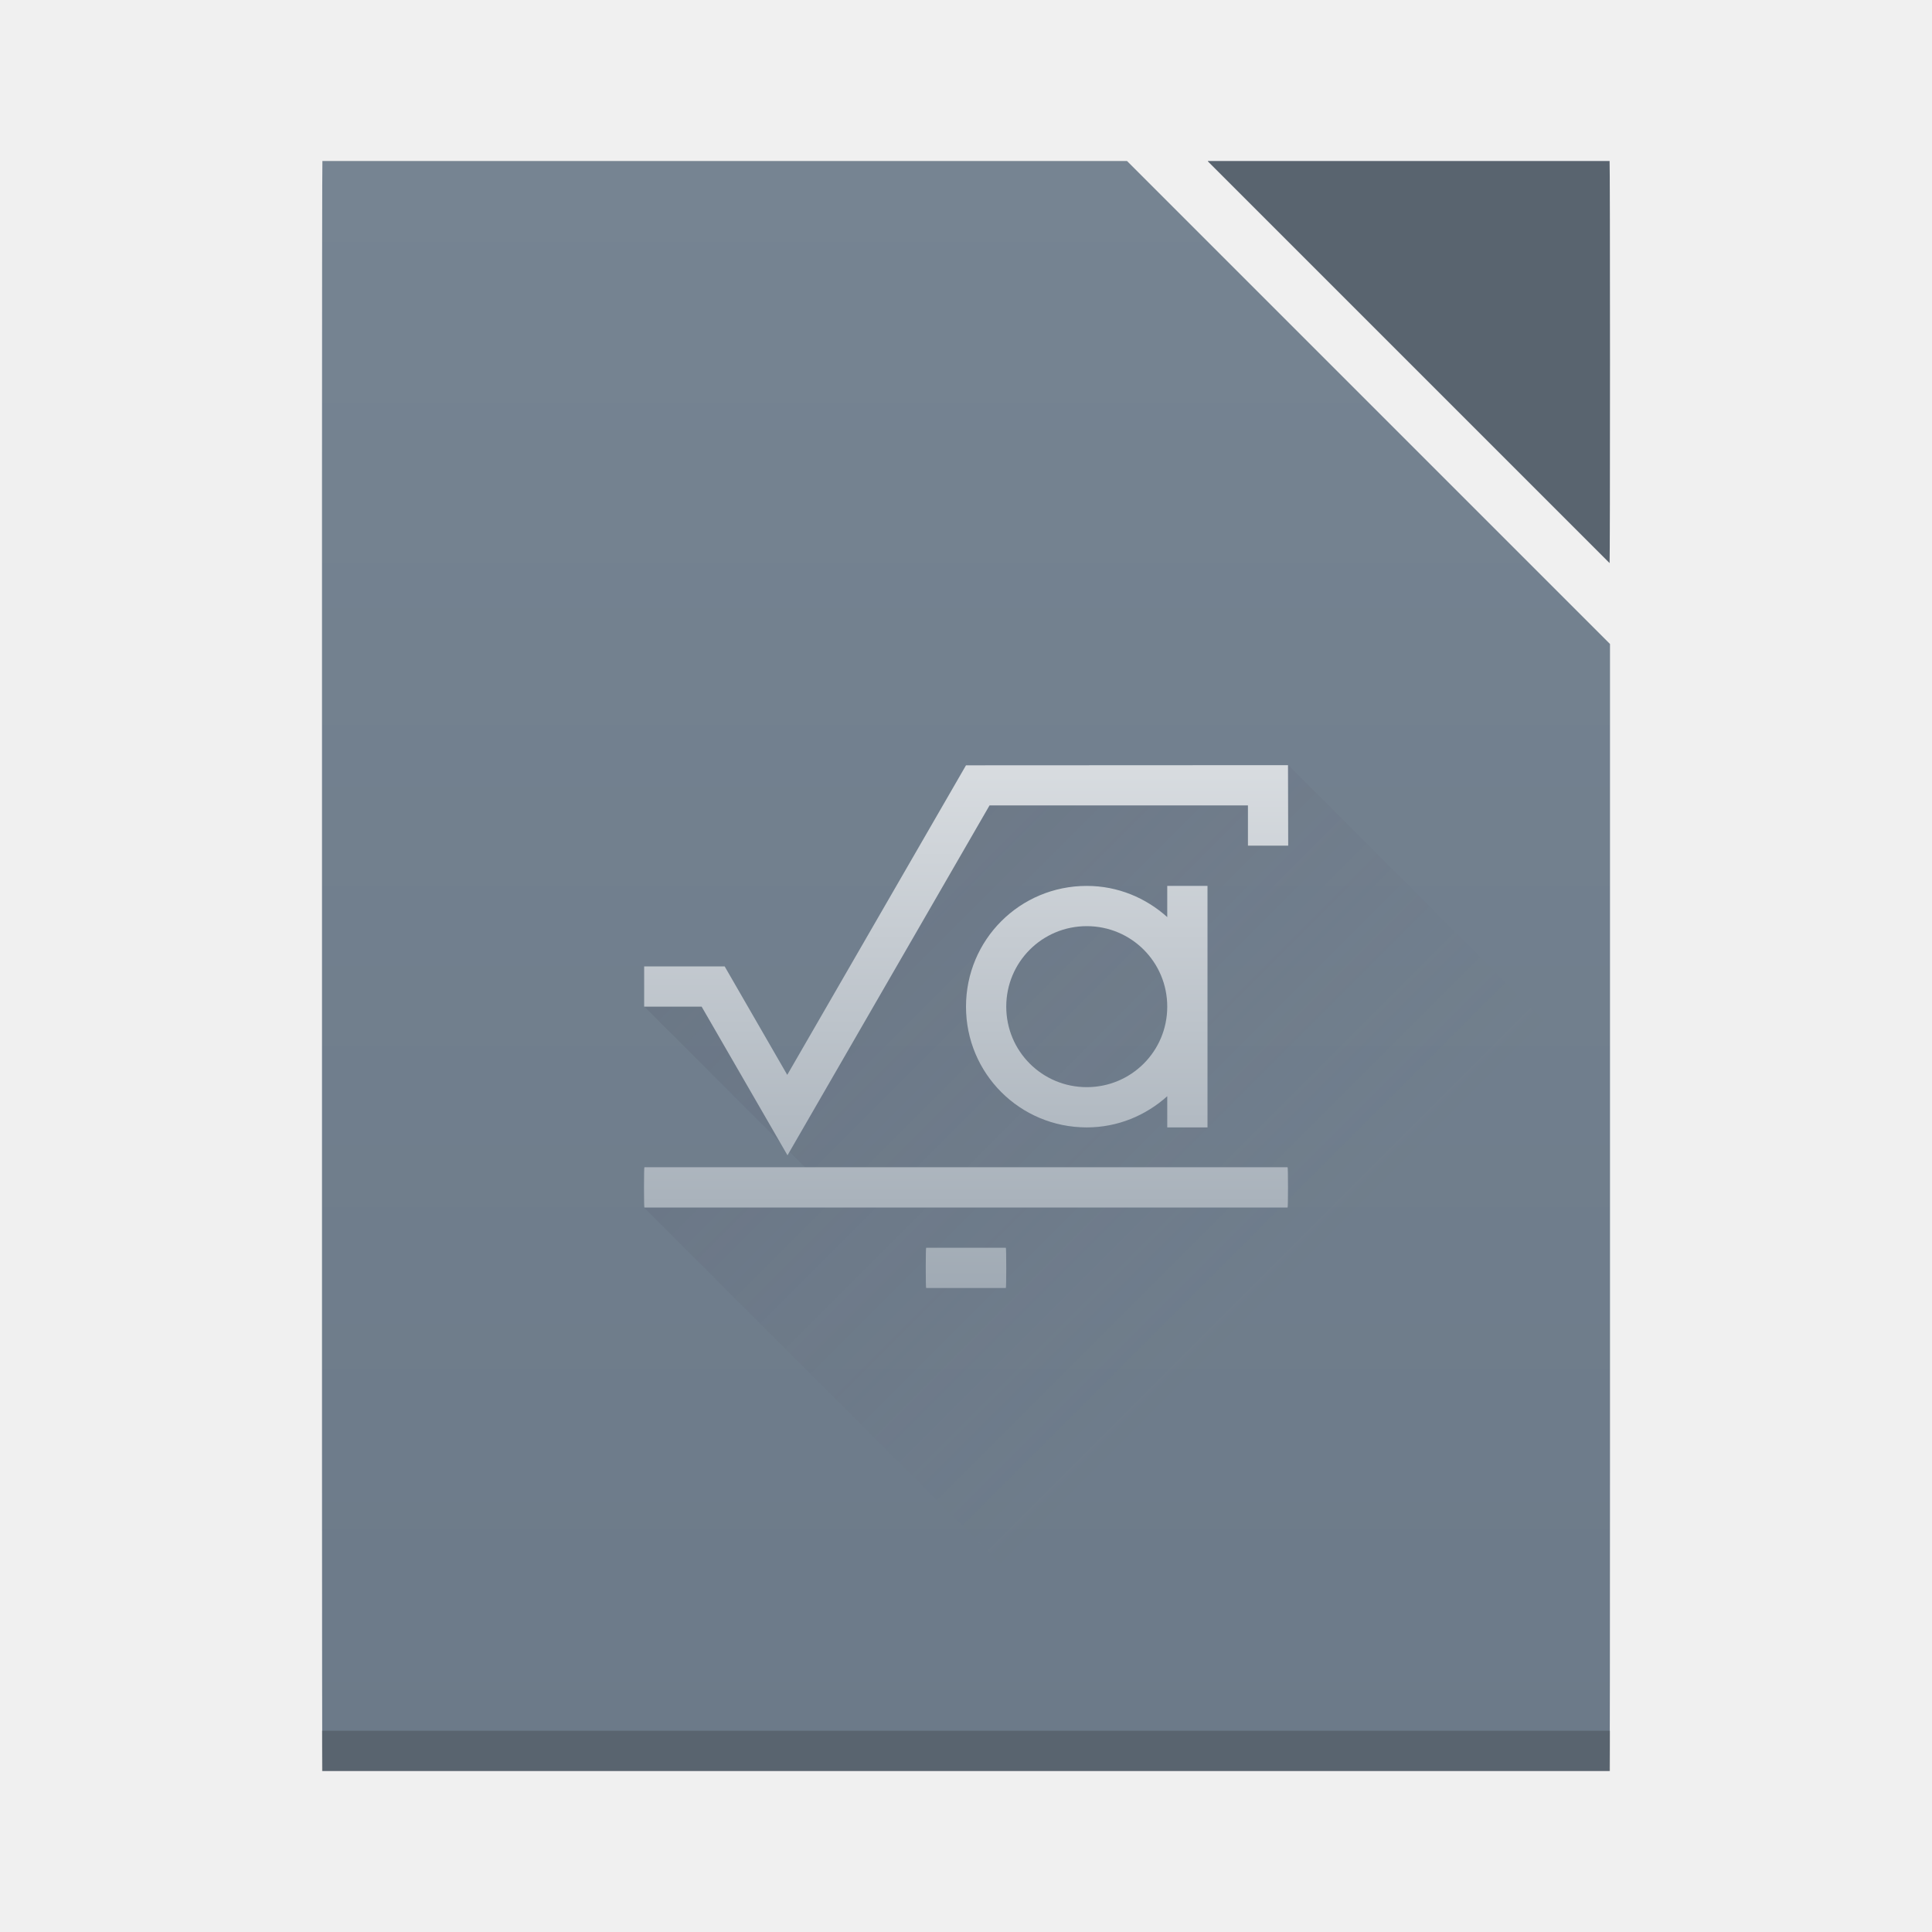
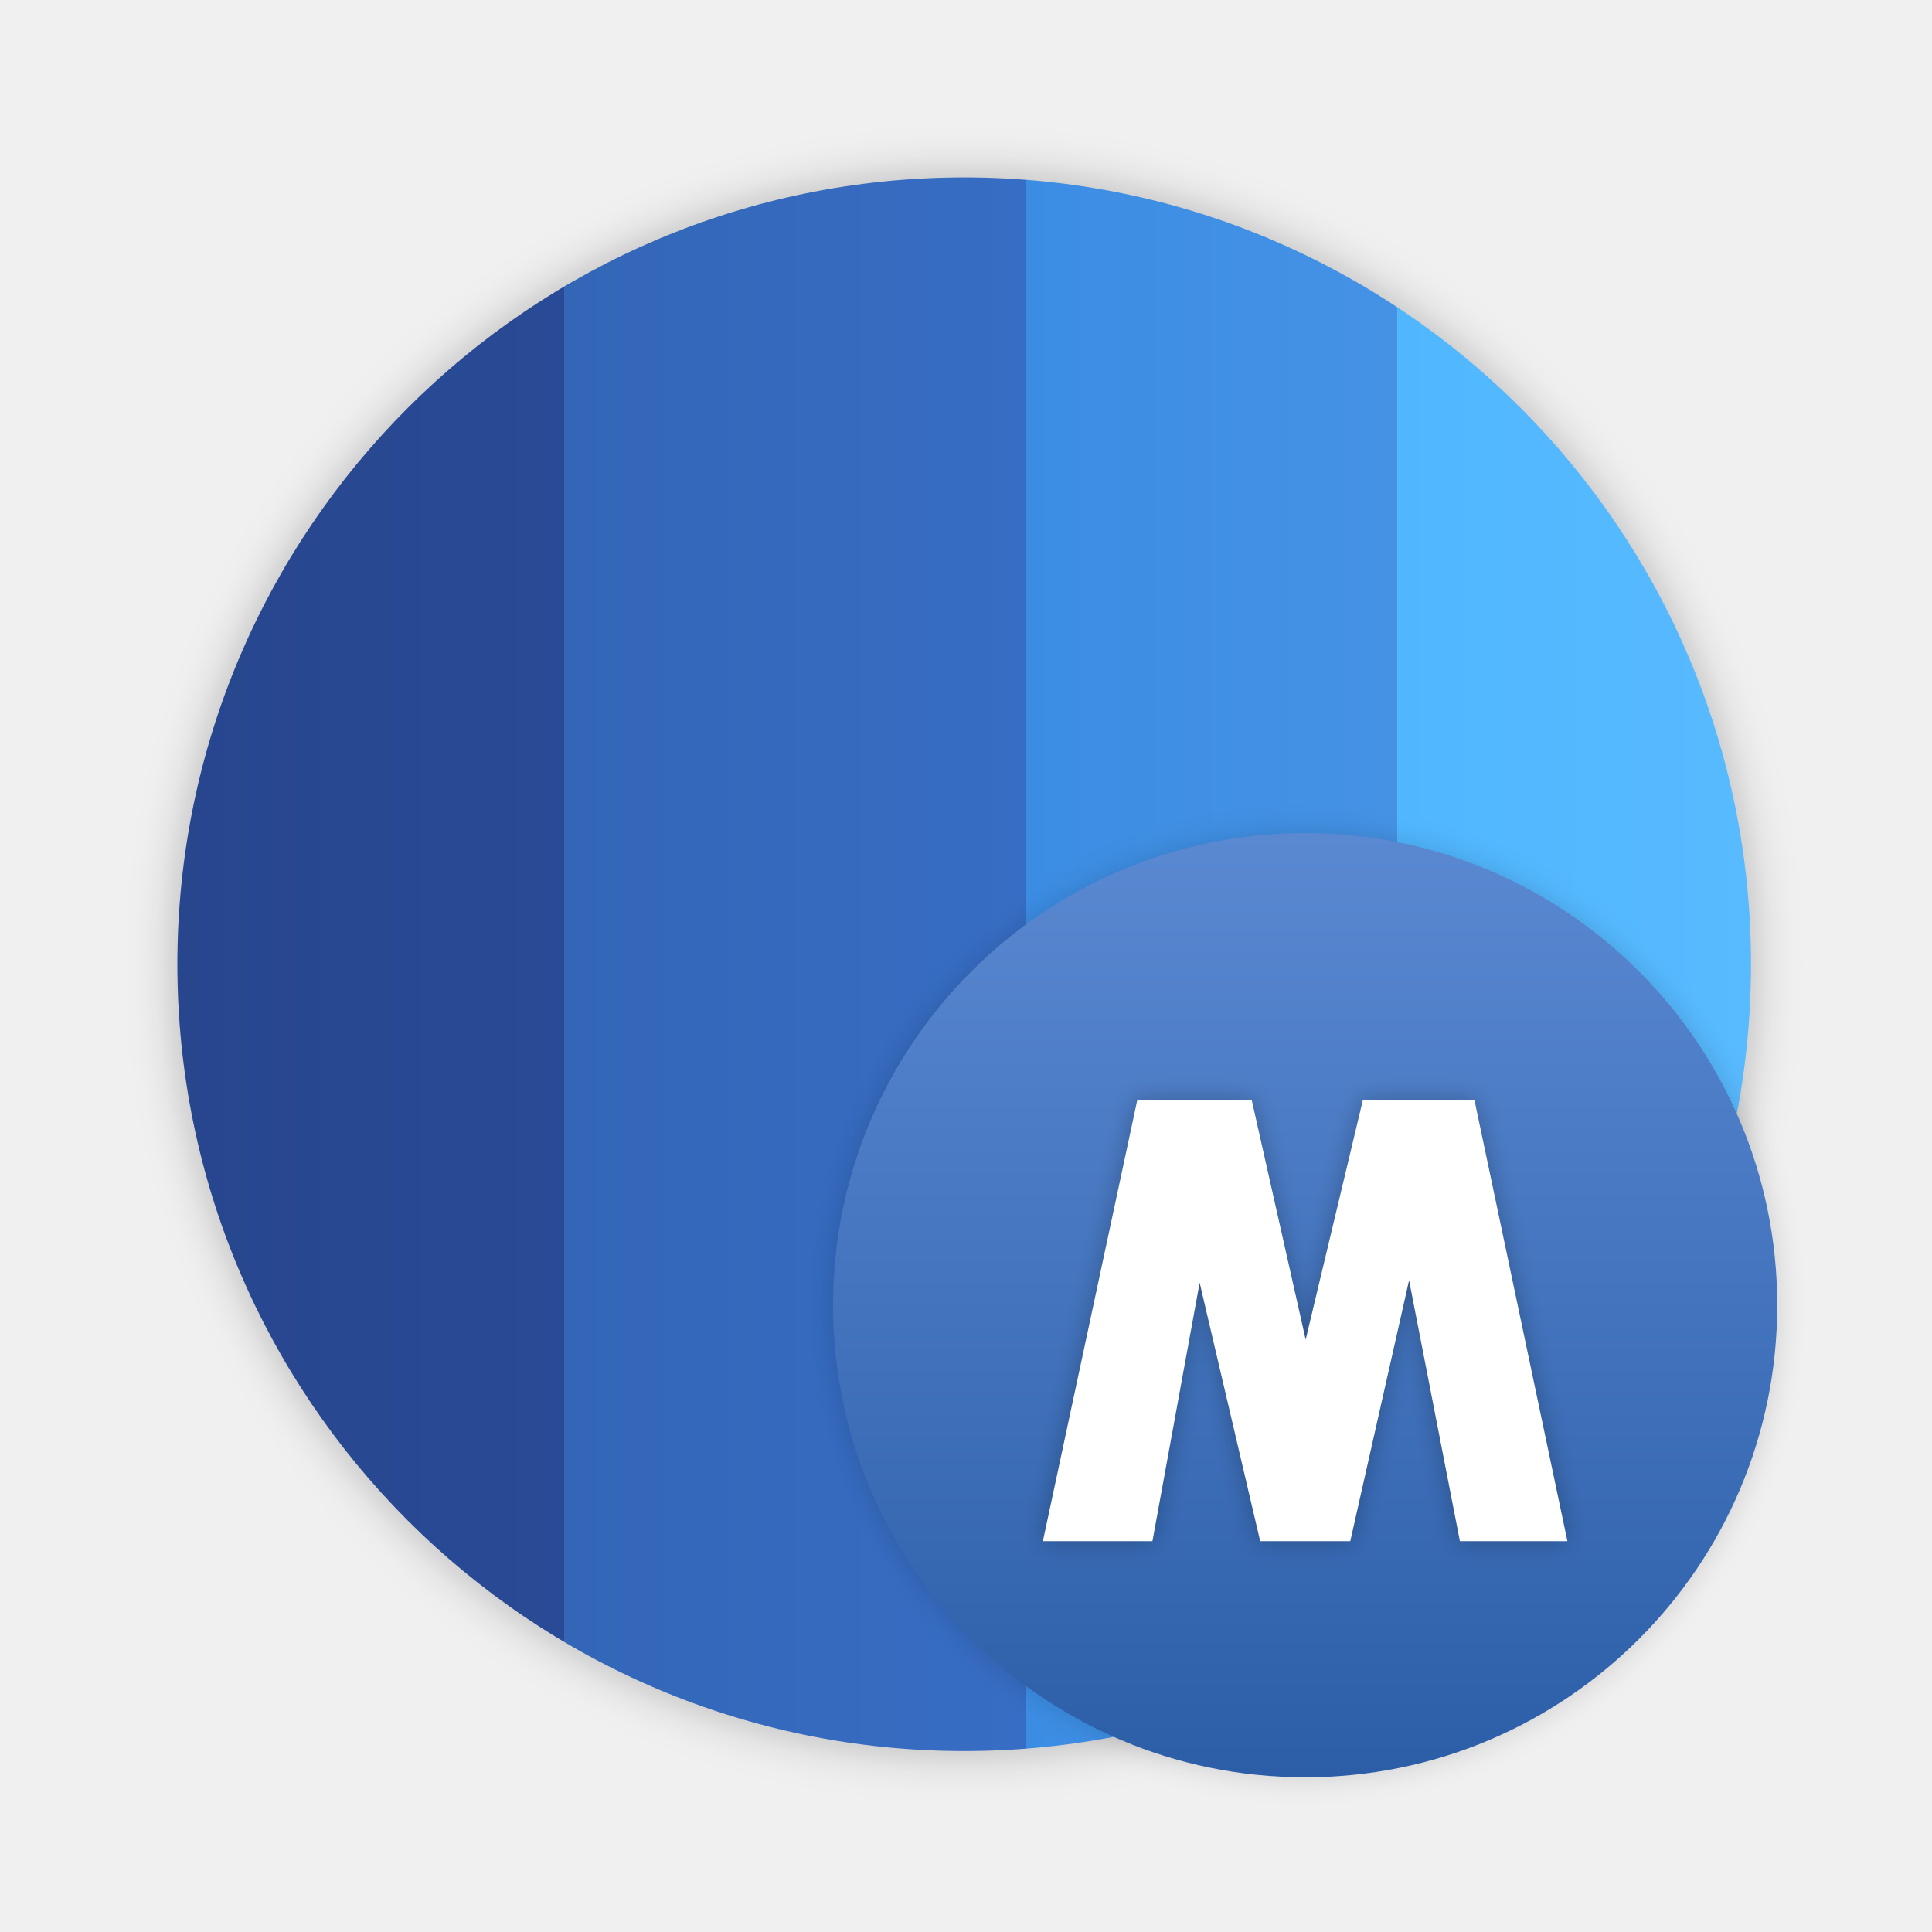
- <svg xmlns="http://www.w3.org/2000/svg" width="48" height="48">
-   <defs>
+ <svg xmlns="http://www.w3.org/2000/svg" width="48" height="48" version="1.1" id="svg31">
+   <defs id="defs17">
    <linearGradient id="a" y1="785.71" y2="727.71" gradientUnits="userSpaceOnUse" x2="0" gradientTransform="matrix(.72727 0 0 .68966.727 1.931)">
-       <stop stop-color="#6c7a89" />
-       <stop offset="1" stop-color="#768492" />
+       <stop stop-color="#6c7a89" id="stop2" />
+       <stop offset="1" stop-color="#768492" id="stop4" />
    </linearGradient>
    <linearGradient id="b" y1="1052.3" y2="1039.3" gradientUnits="userSpaceOnUse" x2="0" gradientTransform="translate(-31.11-1020.3)">
-       <stop stop-color="#a0aab4" />
-       <stop offset="1" stop-color="#d8dce0" />
+       <stop stop-color="#a0aab4" id="stop7" />
+       <stop offset="1" stop-color="#d8dce0" id="stop9" />
    </linearGradient>
    <linearGradient id="c" y1="16" x1="16" y2="32" x2="32" gradientUnits="userSpaceOnUse">
-       <stop stop-color="#383e51" />
-       <stop offset="1" stop-color="#655c6f" stop-opacity="0" />
+       <stop stop-color="#383e51" id="stop12" />
+       <stop offset="1" stop-color="#655c6f" stop-opacity="0" id="stop14" />
    </linearGradient>
+     <filter id="c-3" x="-0.055" y="-0.066" width="1.11" height="1.131" color-interpolation-filters="sRGB">
+       <feGaussianBlur stdDeviation="0.46" id="feGaussianBlur243" />
+     </filter>
+     <linearGradient id="a-6" x1="45" x2="45" y1="27" y2="63" gradientUnits="userSpaceOnUse" gradientTransform="matrix(0.6516073,0,0,0.6516073,3.103987,3.104257)">
+       <stop stop-color="#5a89d2" offset="0" id="stop238" />
+       <stop stop-color="#2c5ea8" offset="1" id="stop240" />
+     </linearGradient>
+     <filter id="g" x="-0.036" y="-0.036" width="1.072" height="1.072" color-interpolation-filters="sRGB">
+       <feGaussianBlur stdDeviation="0.72" id="feGaussianBlur218" />
+     </filter>
+     <linearGradient id="d" x1="32" x2="32" y1="2" y2="62" gradientTransform="matrix(0.6516073,0,0,0.6516073,-3.923612,-50.23389)" gradientUnits="userSpaceOnUse">
+       <stop stop-opacity="0" offset="0" id="stop213" />
+       <stop offset="1" id="stop215" />
+     </linearGradient>
+     <linearGradient id="b-7" x1="32" x2="32" y1="2" y2="62" gradientTransform="matrix(0.6516073,0,0,0.6516073,3.104257,-44.80685)" gradientUnits="userSpaceOnUse">
+       <stop stop-color="#58baff" offset="0" id="stop221" />
+       <stop stop-color="#50b7ff" offset=".225" id="stop223" />
+       <stop stop-color="#4592e5" offset=".225" id="stop225" />
+       <stop stop-color="#3b8de4" offset=".461" id="stop227" />
+       <stop stop-color="#376dc4" offset=".461" id="stop229" />
+       <stop stop-color="#3366b7" offset=".754" id="stop231" />
+       <stop stop-color="#294a96" offset=".754" id="stop233" />
+       <stop stop-color="#27468e" offset="1" id="stop235" />
+     </linearGradient>
+     <filter id="e" x="-0.036" y="-0.036" width="1.072" height="1.072" color-interpolation-filters="sRGB">
+       <feGaussianBlur stdDeviation="0.9" id="feGaussianBlur210" />
+     </filter>
  </defs>
-   <g transform="translate(-384.57-499.8)">
-     <path fill="url(#a)" d="m392.58 503.8c-.006 0-.01 3.568-.01 8v24c0 4.432.004 8 .01 8h31.98c.006 0 .01-3.568.01-8v-20l-12-12z" />
-     <rect width="32" x="392.57" y="542.8" fill="#2e3132" height="1" fill-opacity=".294" />
-     <path fill="#59646f" d="m424.56 513.79c.006-.009.01-2.226.01-4.99 0-2.77-.004-5-.01-5h-9.98c0 0 0 .01 0 .01z" />
-     <path opacity=".2" fill="url(#c)" fill-rule="evenodd" d="m32 19l-1 2v-1h-7l-4 7h-1l-1-2h-2l5 5h-5l14 14h9.99c.006 0 .01-3.568.01-8v-9z" transform="translate(384.57 499.8)" />
-     <path fill="url(#b)" d="m32 19.01l-8 .004-4.441 7.691-1.555-2.695h-2v1h1.428l2.133 3.693 5.02-8.693h6.42v1h1zm-5 3c-1.662 0-3 1.338-3 3 0 1.662 1.338 3 3 3 .773 0 1.469-.298 2-.775v.775h1v-6h-1v.775c-.531-.477-1.227-.775-2-.775m0 1c1.108 0 2 .892 2 2 0 1.108-.892 2-2 2-1.108 0-2-.892-2-2 0-1.108.892-2 2-2m-10.99 5.99c-.006 0-.01.223-.01.5 0 .277.004.5.01.5h15.98c.006 0 .01-.223.01-.5 0-.277-.004-.5-.01-.5zm7 2c-.006 0-.01.223-.01.5 0 .277.004.5.01.5h1.98c.006 0 .01-.223.01-.5 0-.277-.004-.5-.01-.5z" transform="translate(384.57 499.8)" />
-   </g>
+   <circle cx="-44.204" cy="-6.983" r="30" filter="url(#e)" opacity="0.25" style="fill-rule:evenodd;paint-order:stroke fill markers" id="circle248" transform="matrix(0.6516073,0,0,0.6516073,52.7588,28.50603)" />
+   <circle transform="rotate(90)" cx="23.956" cy="-23.955" r="19.548" style="fill:url(#b-7);fill-rule:evenodd;stroke-width:0.652;paint-order:stroke fill markers" id="circle250" />
+   <circle transform="matrix(0.4887055,0,0,0.4887055,16.78774,16.78801)" cx="32" cy="32" r="24" filter="url(#g)" opacity="0.15" style="fill-rule:evenodd;paint-order:stroke fill markers" id="circle254" />
+   <circle cx="32.426" cy="32.427" r="11.729" style="fill:url(#a-6);fill-rule:evenodd;stroke-width:0.652;paint-order:stroke fill markers" id="circle256" />
+   <path transform="matrix(0.6516073,0,0,-0.6516073,3.103986,62.5152)" d="m 35,37.177 h 4.177 l 1.8,9.854 2.308,-9.854 h 3.434 l 2.242,9.946 1.938,-9.946 h 4.1 L 51.454,54 H 47.202 L 45.019,44.861 42.962,54 h -4.362 z" filter="url(#c)" opacity="0.25" id="path260" style="filter:url(#c-3)" />
+   <path d="m 25.91,38.29 h 2.722 l 1.173,-6.421 1.504,6.421 h 2.238 l 1.461,-6.481 1.263,6.481 h 2.671 L 36.632,27.328 H 33.861 L 32.439,33.283 31.098,27.328 h -2.842 z" fill="#ffffff" id="path262" style="stroke-width:0.652" />
</svg>
